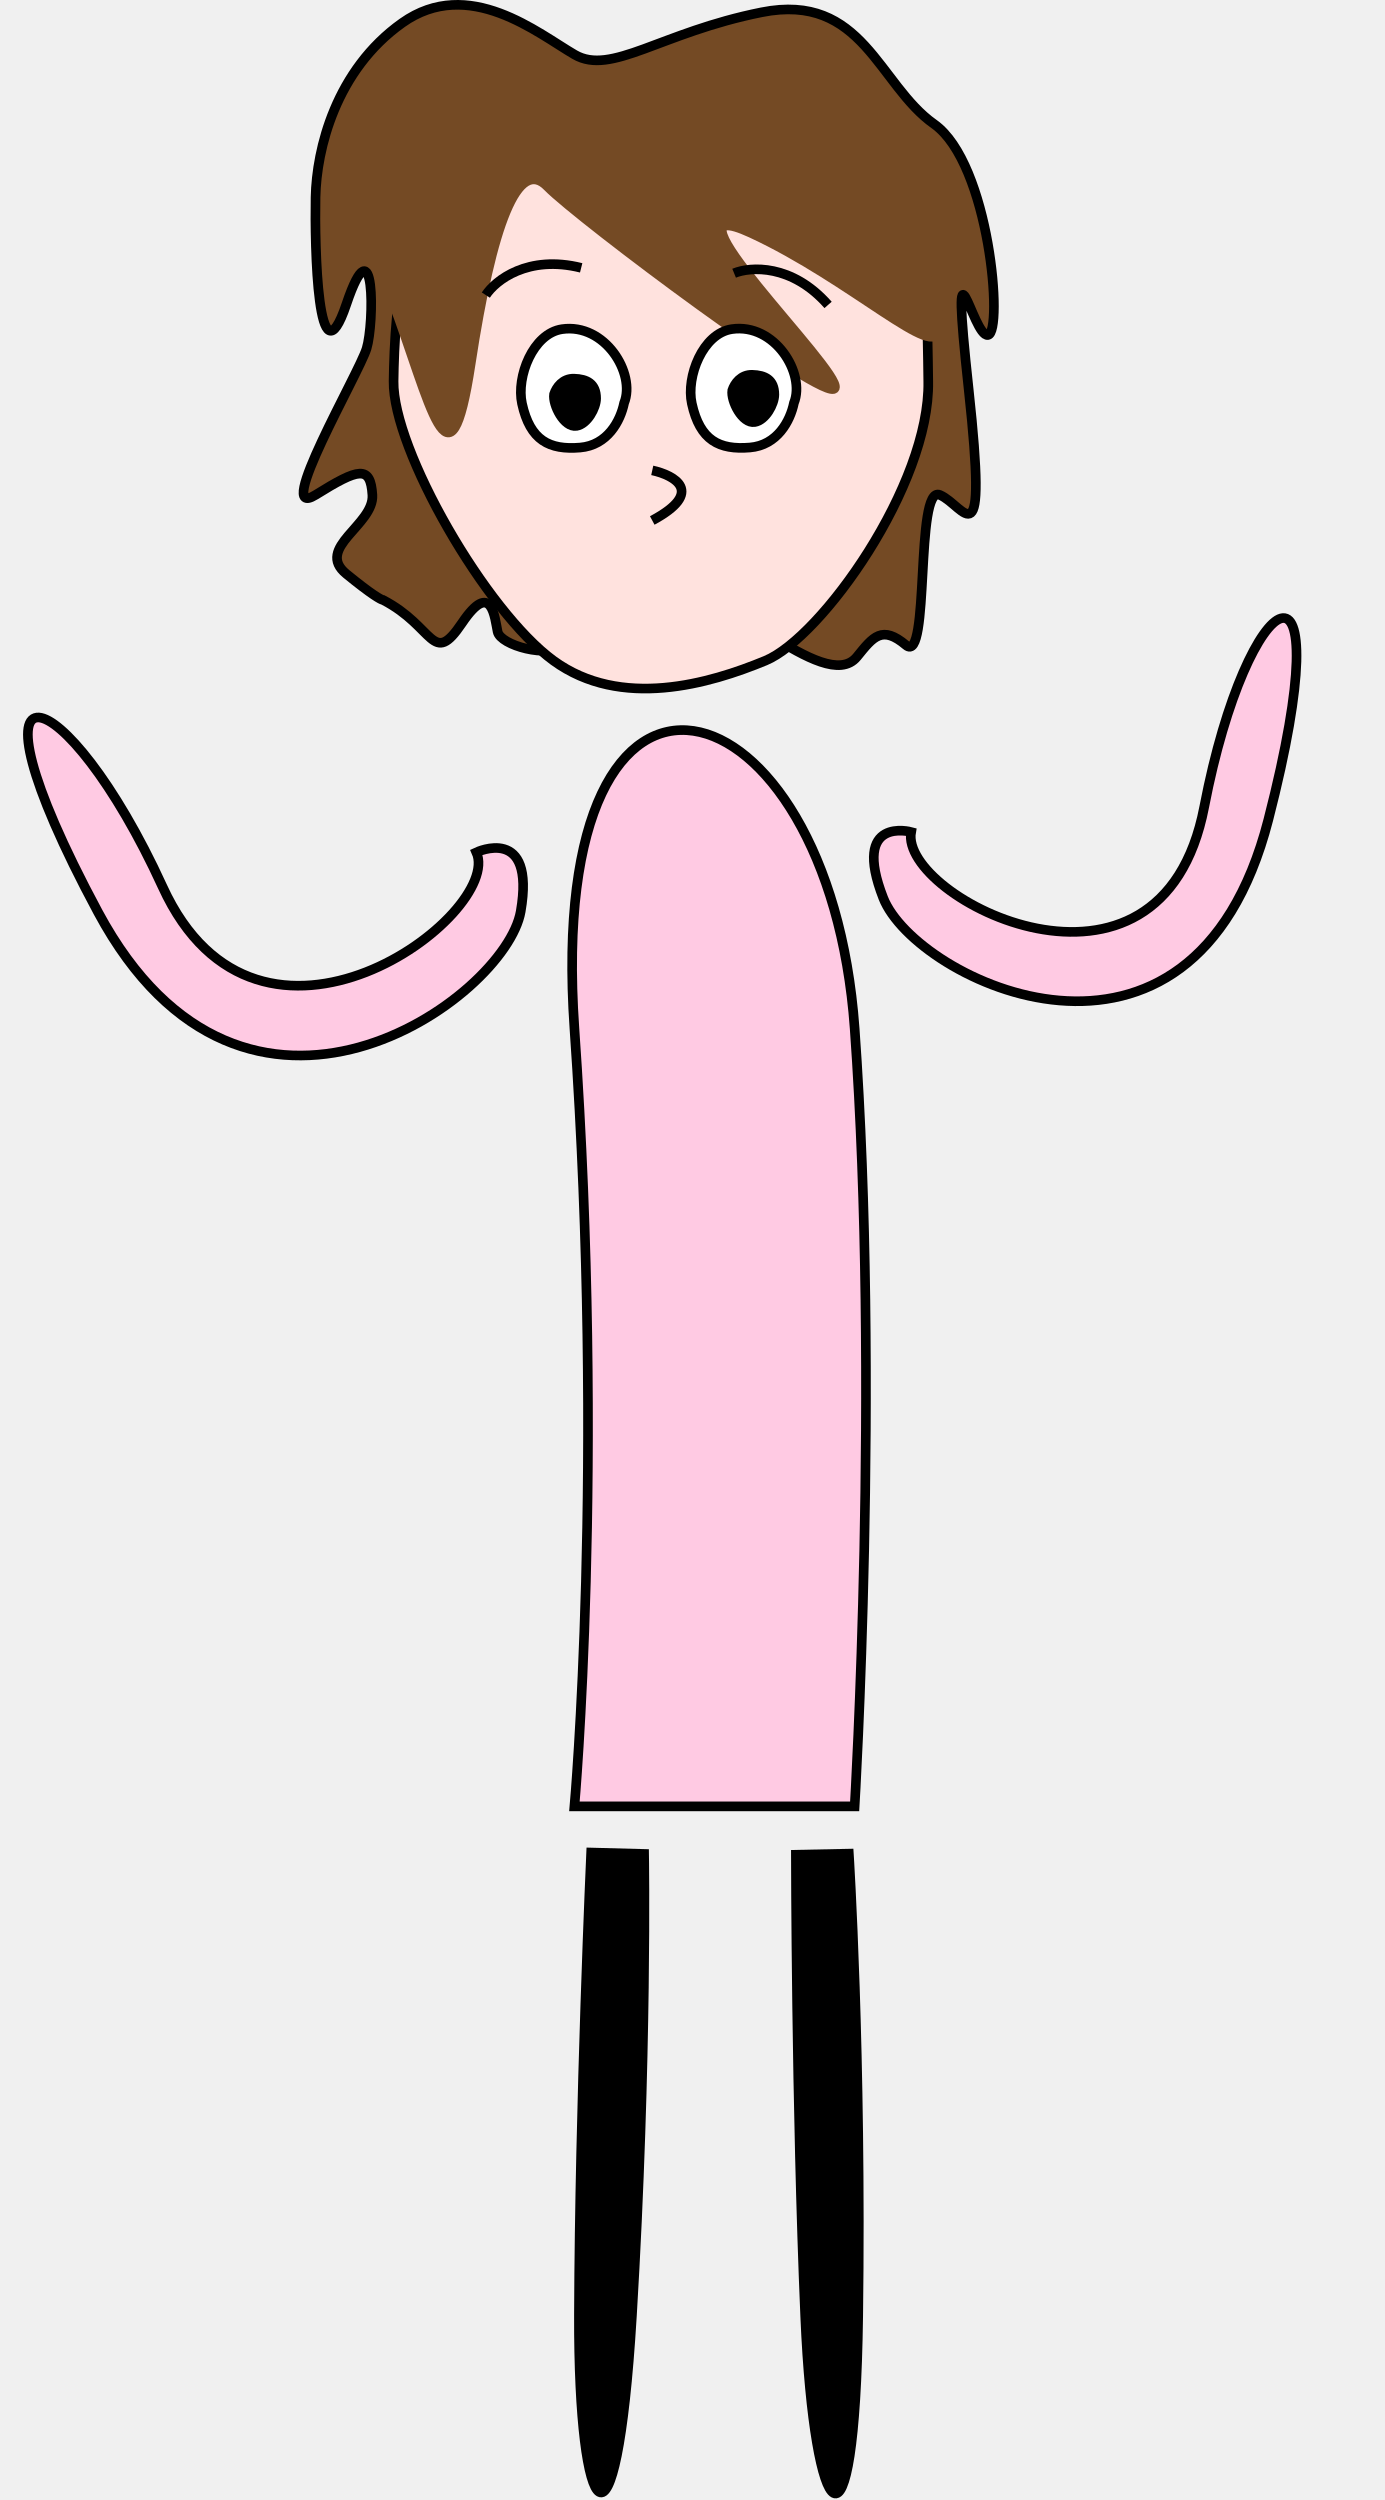
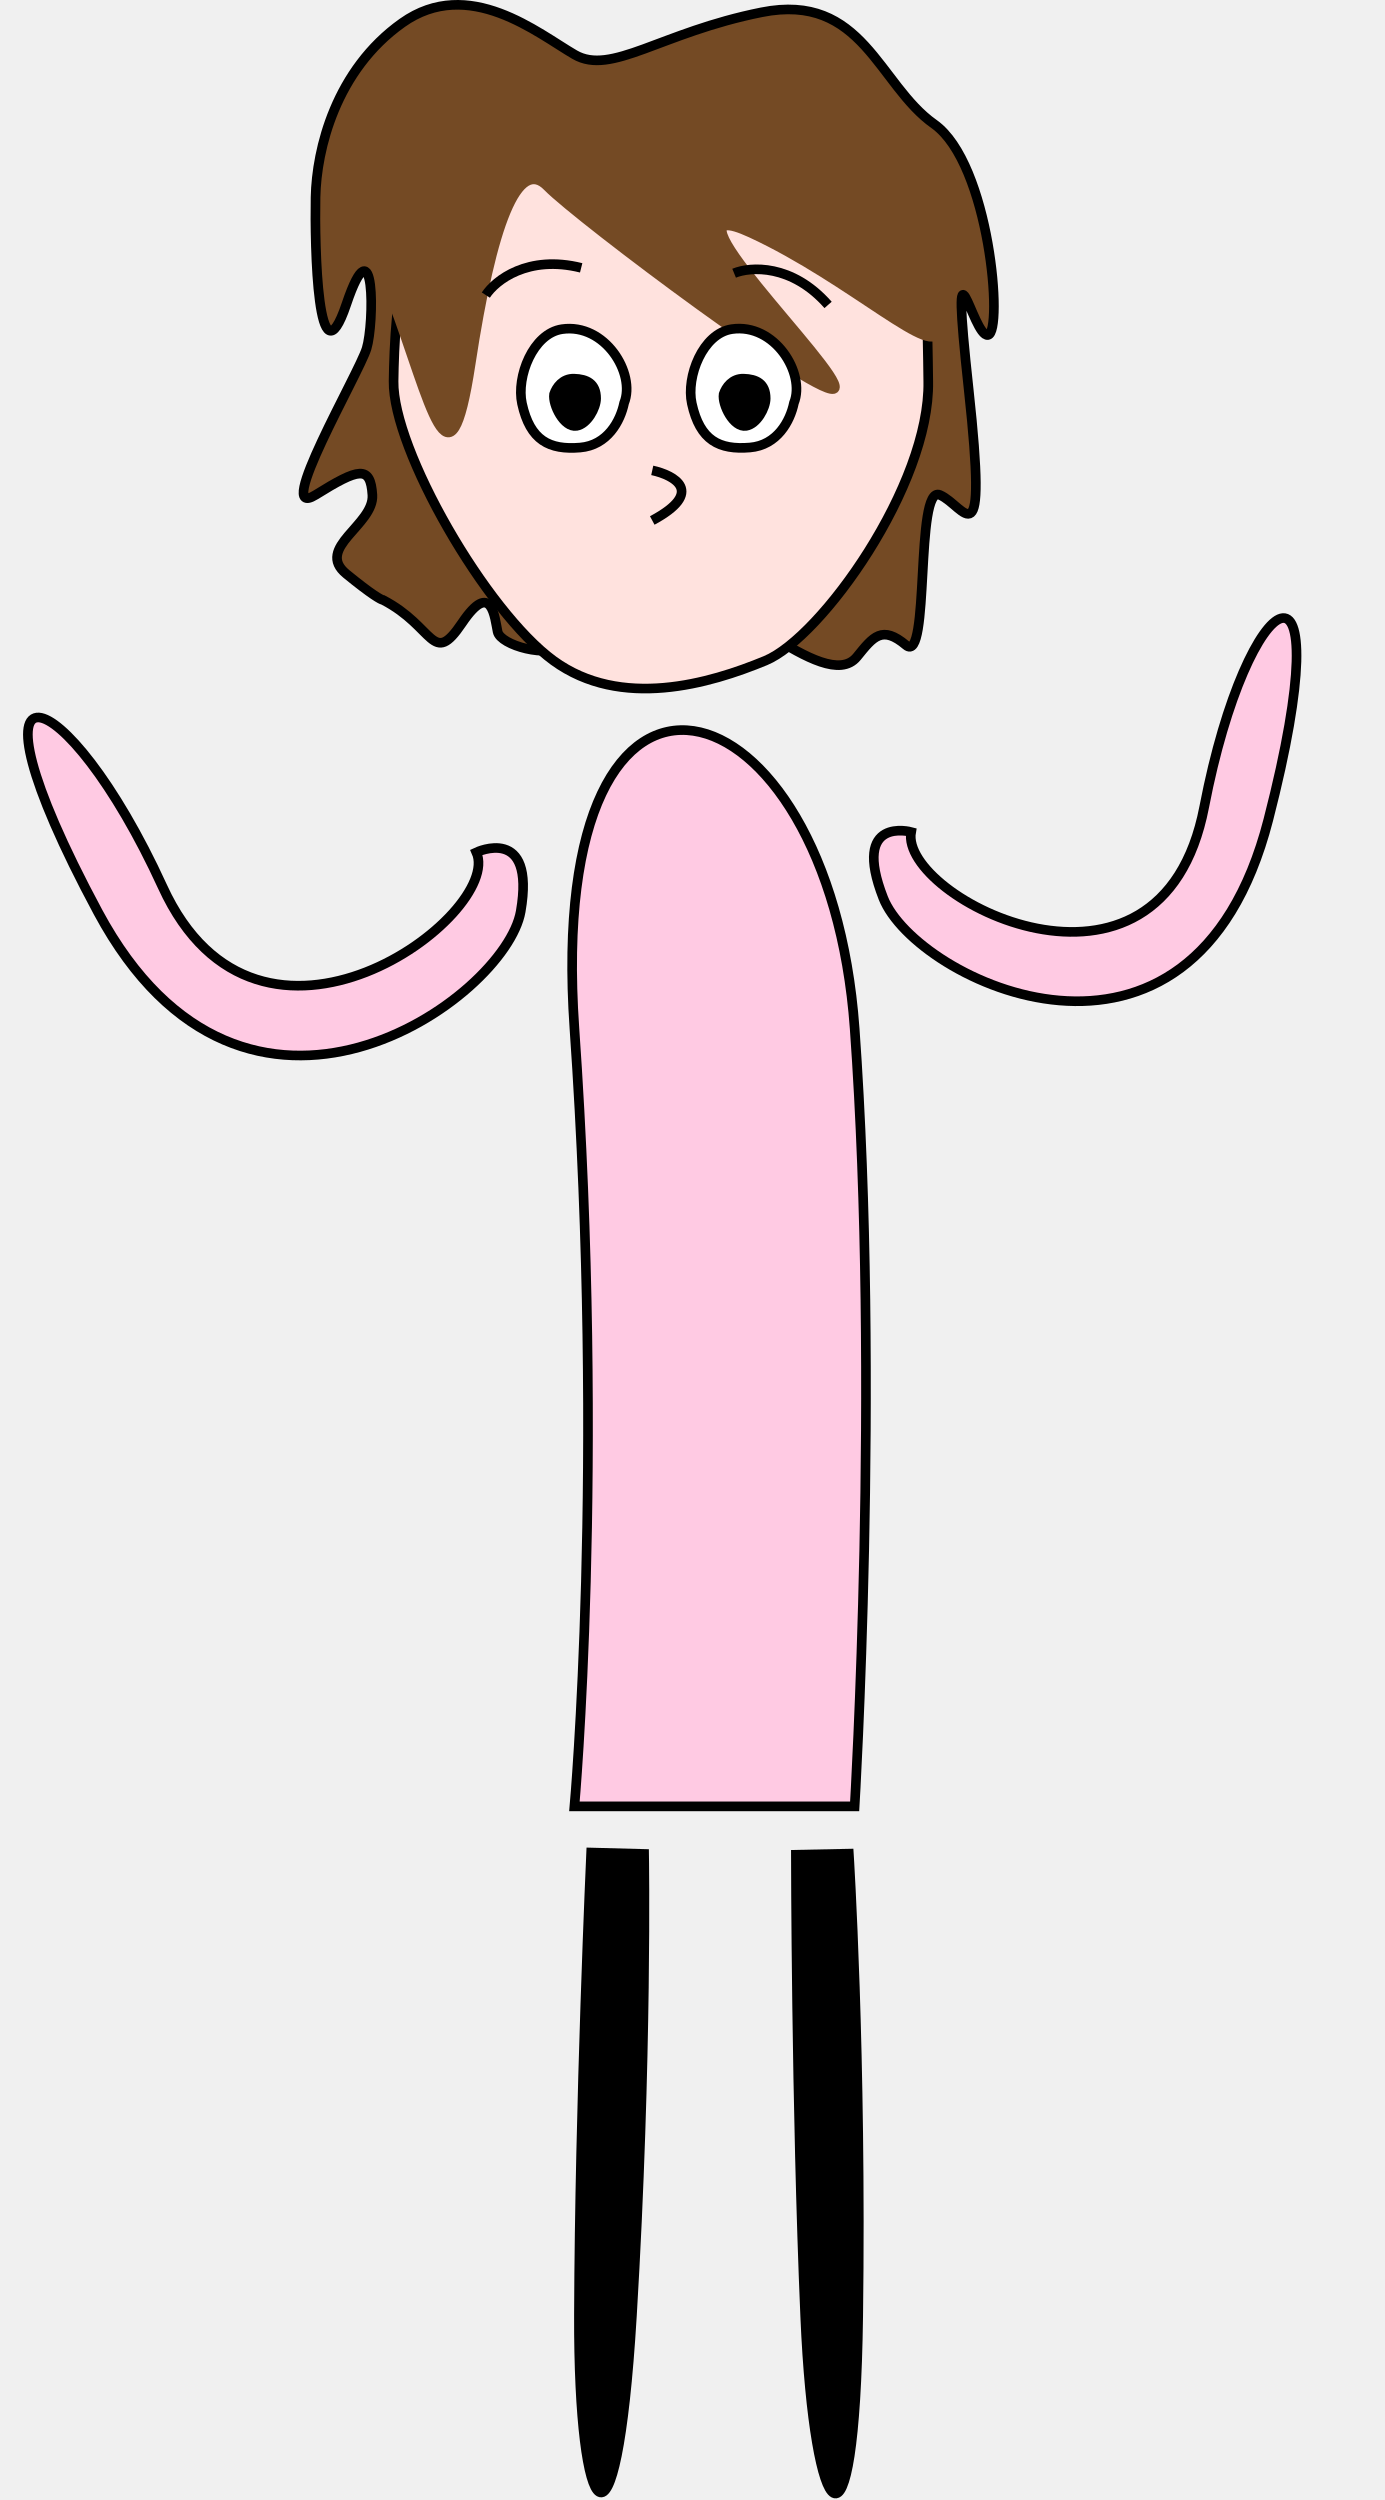
<svg xmlns="http://www.w3.org/2000/svg" width="1437" height="2595" viewBox="0 0 1437 2595" fill="none">
  <path d="M479.537 646.753C448.537 692.753 451.537 650.753 397.537 622.753C395.87 622.753 385.937 617.353 359.537 595.753C326.537 568.753 388.537 544.753 386.537 513.753C384.537 482.753 372.537 485.753 327.537 513.753C282.537 541.753 372.537 387.753 380.537 361.753C388.537 335.753 389.537 226.753 359.537 315.753C329.537 404.753 326.537 254.753 327.537 204.753C328.537 154.753 348.537 72.753 417.537 23.753C486.537 -25.247 558.537 34.753 596.537 56.753C634.537 78.753 685.537 33.753 790.537 12.753C895.537 -8.247 911.537 87.753 969.537 128.753C1027.54 169.753 1041.54 344.753 1025.54 347.753C1009.54 350.753 985.537 220.753 1005.54 404.753C1025.54 588.753 1001.54 524.753 975.537 513.753C949.537 502.753 965.537 690.753 940.537 669.753C915.537 648.753 906.537 660.753 889.537 681.753C872.537 702.753 835.537 681.753 801.537 660.753C767.537 639.753 773.537 669.753 757.537 681.753C741.537 693.753 691.537 684.753 665.537 660.753C639.537 636.753 606.537 655.753 587.537 669.753C568.537 683.753 519.537 669.753 516.537 655.753C513.537 641.753 510.537 600.753 479.537 646.753Z" fill="#744A24" stroke="black" stroke-width="10" />
  <path d="M660.537 91.753C974.537 91.753 961.537 287.753 963.537 395.753C965.537 503.753 852.537 661.753 794.537 685.753C736.537 709.753 644.537 736.753 574.537 685.753C504.537 634.753 407.537 466.753 408.537 395.753C409.537 324.753 417.152 152.763 525.537 115.753C607.537 87.753 626.537 91.753 660.537 91.753Z" fill="#FFE2DE" stroke="black" stroke-width="10" />
  <path d="M488.537 377.753C466.537 522.753 447.537 418.753 406.537 309.753V270.753C398.537 253.753 410.737 222.553 415.537 193.753C421.537 157.753 458.537 131.753 488.537 112.753C518.537 93.753 568.537 83.753 594.537 78.753C620.537 73.753 749.537 81.753 803.537 83.753C857.537 85.753 908.537 142.753 942.537 193.753C976.537 244.753 972.537 303.753 973.537 340.753C974.537 377.753 883.537 289.753 779.537 241.753C675.537 193.753 873.537 384.753 866.537 402.753C859.537 420.753 599.537 225.753 568.537 193.753C537.537 161.753 510.537 232.753 488.537 377.753Z" fill="#744A24" stroke="#744A24" stroke-width="10" />
  <path d="M602.092 464.571C630.465 462.25 643.94 437.171 647.835 418.316C660.167 387.665 627.826 335.241 583.408 341.673C553.168 346.052 535.746 391.172 541.837 418.905C550.294 457.409 570.331 467.169 602.092 464.571Z" fill="white" stroke="black" stroke-width="10" />
  <path d="M595.876 393.056C584.095 392.725 577.495 401.972 575.101 409.197C573.422 420.018 585.431 444.167 598.42 442.079C609.592 440.283 618.768 423.501 618.774 413.605C618.785 398.047 609.064 393.427 595.876 393.056Z" fill="black" stroke="black" stroke-width="10" />
  <path d="M778.365 464.523C806.738 462.202 820.214 437.123 824.109 418.268C836.44 387.617 804.099 335.193 759.682 341.625C729.441 346.004 712.019 391.124 718.11 418.857C726.567 457.361 746.604 467.121 778.365 464.523Z" fill="white" stroke="black" stroke-width="10" />
-   <path d="M780.876 389.056C769.095 388.725 762.495 397.972 760.101 405.197C758.422 416.018 770.431 440.167 783.42 438.079C794.592 436.283 803.768 419.501 803.774 409.605C803.785 394.047 794.064 389.427 780.876 389.056Z" fill="black" stroke="black" stroke-width="10" />
+   <path d="M771.876 393.056C760.095 392.725 753.495 401.972 751.101 409.197C749.422 420.018 761.431 444.167 774.42 442.079C785.592 440.283 794.768 423.501 794.774 413.605C794.785 398.047 785.064 393.427 771.876 393.056Z" fill="black" stroke="black" stroke-width="10" />
  <path d="M677.037 488.253C700.037 493.253 732.237 510.653 677.037 540.253" stroke="black" stroke-width="10" />
  <path d="M504.279 306.306C514.205 291.099 547.899 264.152 603.257 278.018" stroke="black" stroke-width="10" />
  <path d="M762 283.602C778.805 276.719 821.84 273.663 859.541 316.506" stroke="black" stroke-width="10" />
  <path d="M887.133 1875H596.254C596.254 1875 627.999 1523 596.254 1067.62C564.509 612.231 860.689 699.169 887.133 1067.62C913.576 1436.06 887.133 1875 887.133 1875Z" fill="#FFCAE3" stroke="black" stroke-width="10" />
  <path d="M916.826 932.119C883.444 846.59 945.746 863.597 945.746 863.597C933.457 931.919 1205.04 1070.86 1250 837.5C1294.96 604.137 1395.42 544.698 1316.5 851C1237.58 1157.3 950.207 1017.65 916.826 932.119Z" fill="#FFCAE3" stroke="black" stroke-width="10" />
  <path d="M540.5 946.014C556.11 855.478 494.49 884.691 494.49 884.691C522.971 949.167 269.125 1140.02 168.702 920.395C68.279 700.77 -50.861 662.755 101.87 947.018C254.601 1231.28 524.891 1036.55 540.5 946.014Z" fill="#FFCAE3" stroke="black" stroke-width="10" />
  <path d="M826.108 1925.2L881.117 1924.08C881.117 1924.08 894.448 2133.32 890.827 2403.82C887.205 2674.32 845.249 2623.76 835.818 2404.94C826.386 2186.11 826.108 1925.2 826.108 1925.2Z" fill="black" stroke="black" stroke-width="10" />
  <path d="M613.597 1922.92L668.599 1924.37C668.599 1924.37 672.156 2134 655.923 2404.04C639.689 2674.08 600.137 2621.62 600.921 2402.59C601.706 2183.56 613.597 1922.92 613.597 1922.92Z" fill="black" stroke="black" stroke-width="10" />
</svg>
